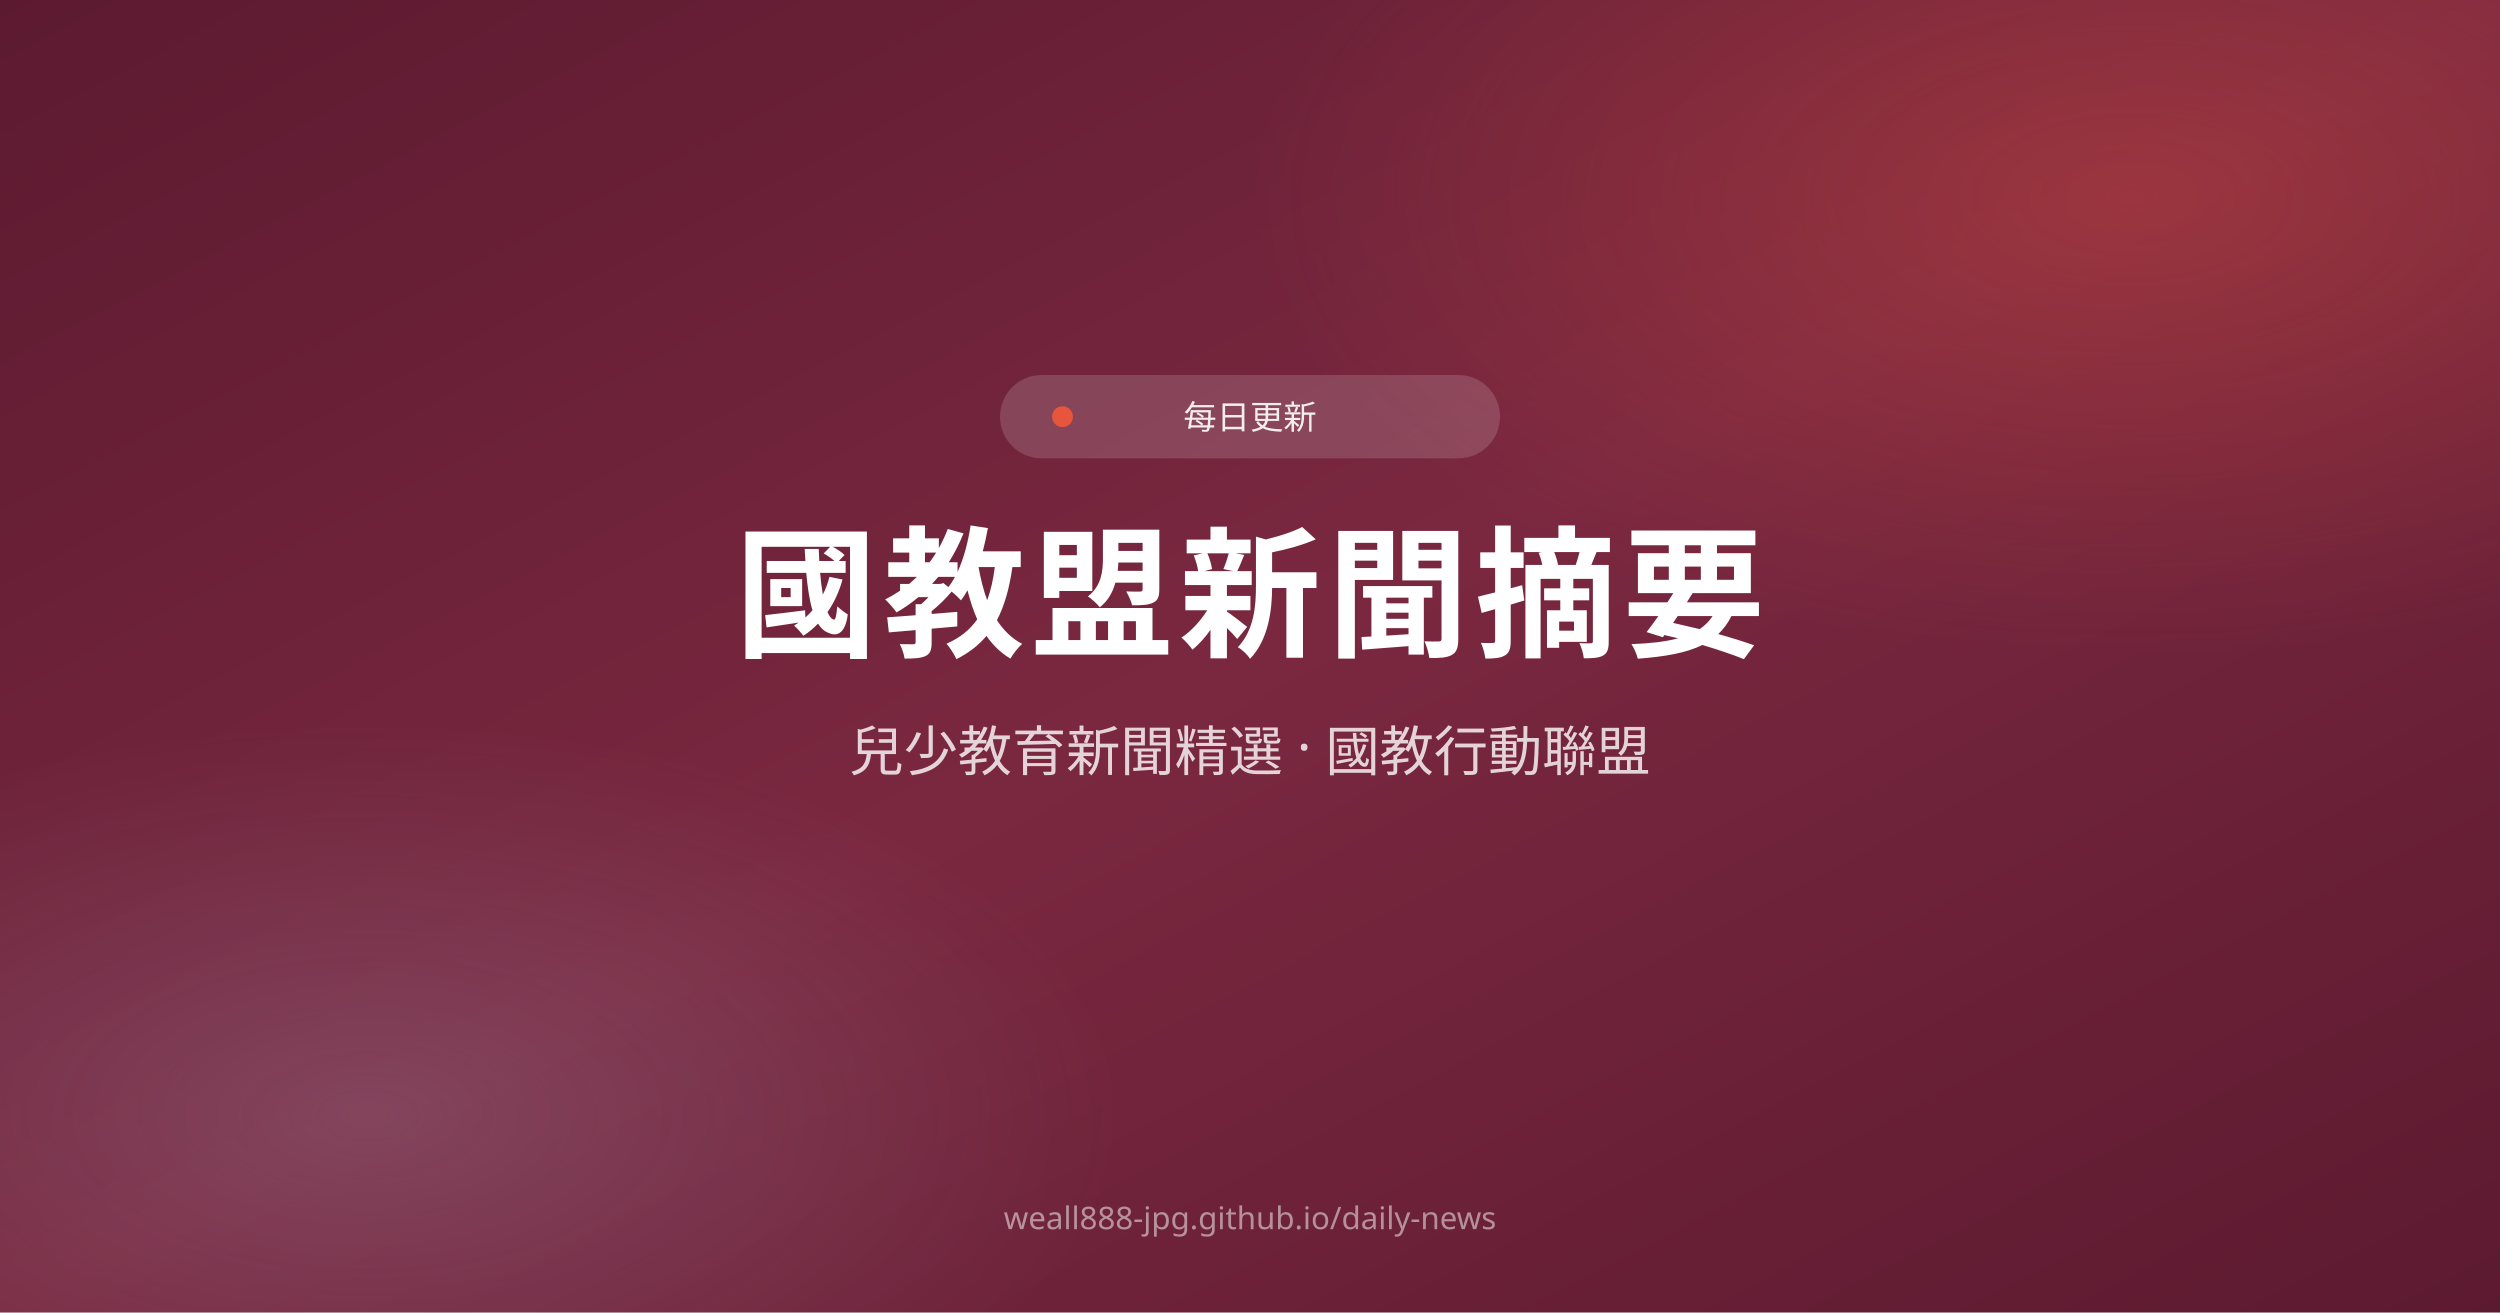
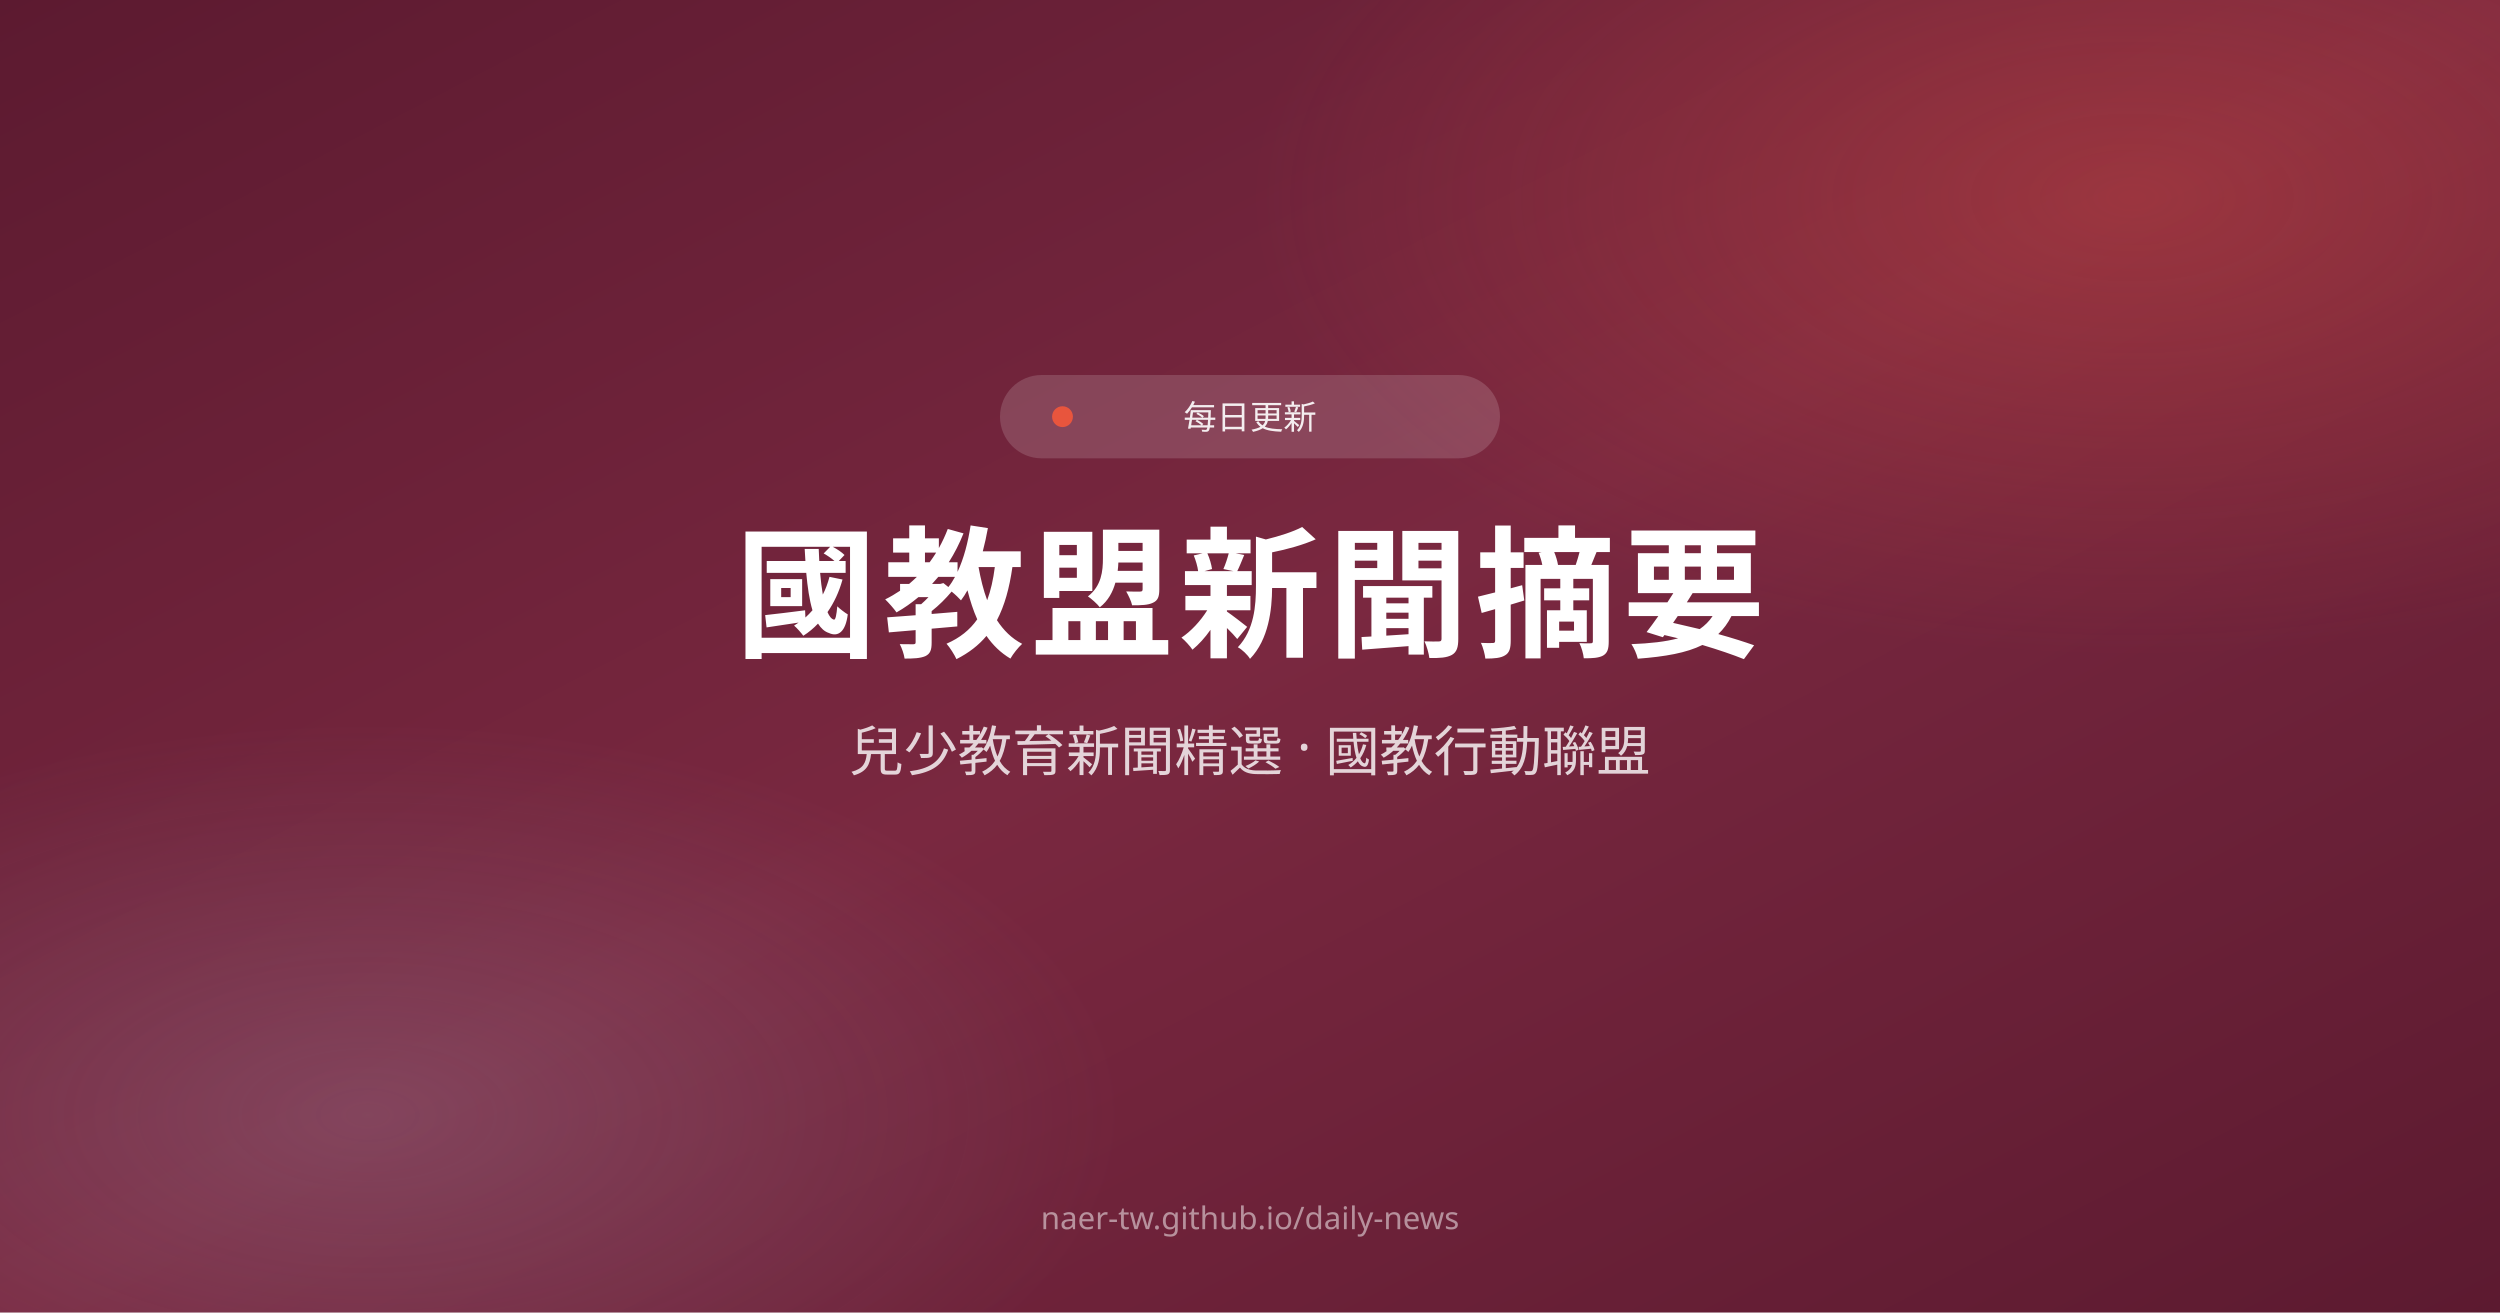
<svg xmlns="http://www.w3.org/2000/svg" width="1200" height="630" viewBox="0 0 1200 630">
  <defs>
    <linearGradient id="bg" x1="0%" y1="0%" x2="100%" y2="100%">
      <stop offset="0%" style="stop-color:#5c1a30" />
      <stop offset="50%" style="stop-color:#7a2840" />
      <stop offset="100%" style="stop-color:#5c1a30" />
    </linearGradient>
    <radialGradient id="glow1" cx="85%" cy="15%" r="35%">
      <stop offset="0%" style="stop-color:#e8553d;stop-opacity:0.3" />
      <stop offset="100%" style="stop-color:#e8553d;stop-opacity:0" />
    </radialGradient>
    <radialGradient id="glow2" cx="15%" cy="85%" r="30%">
      <stop offset="0%" style="stop-color:#a8b8d0;stop-opacity:0.2" />
      <stop offset="100%" style="stop-color:#a8b8d0;stop-opacity:0" />
    </radialGradient>
  </defs>
  <rect width="1200" height="630" fill="url(#bg)" />
  <rect width="1200" height="630" fill="url(#glow1)" />
  <rect width="1200" height="630" fill="url(#glow2)" />
  <rect x="480" y="180" width="240" height="40" rx="20" fill="rgba(255,255,255,0.15)" />
  <circle cx="510" cy="200" r="5" fill="#e8553d" />
  <text x="600" y="206" fill="white" font-family="sans-serif" font-size="16" font-weight="500" text-anchor="middle" opacity="0.9">每日更新</text>
  <text x="600" y="310" fill="white" font-family="sans-serif" font-size="68" font-weight="900" text-anchor="middle" letter-spacing="3">國教盟新聞摘要</text>
  <text x="600" y="370" fill="white" font-family="sans-serif" font-size="26" font-weight="400" text-anchor="middle" opacity="0.8">兒少教育新聞精選 · 國教行動聯盟</text>
-   <text x="600" y="590" fill="white" font-family="sans-serif" font-size="15" text-anchor="middle" opacity="0.5">weall888-jpg.github.io/daily-news</text>
+   <text x="600" y="590" fill="white" font-family="sans-serif" font-size="15" text-anchor="middle" opacity="0.5">naer-tw.github.io/daily-news</text>
</svg>
